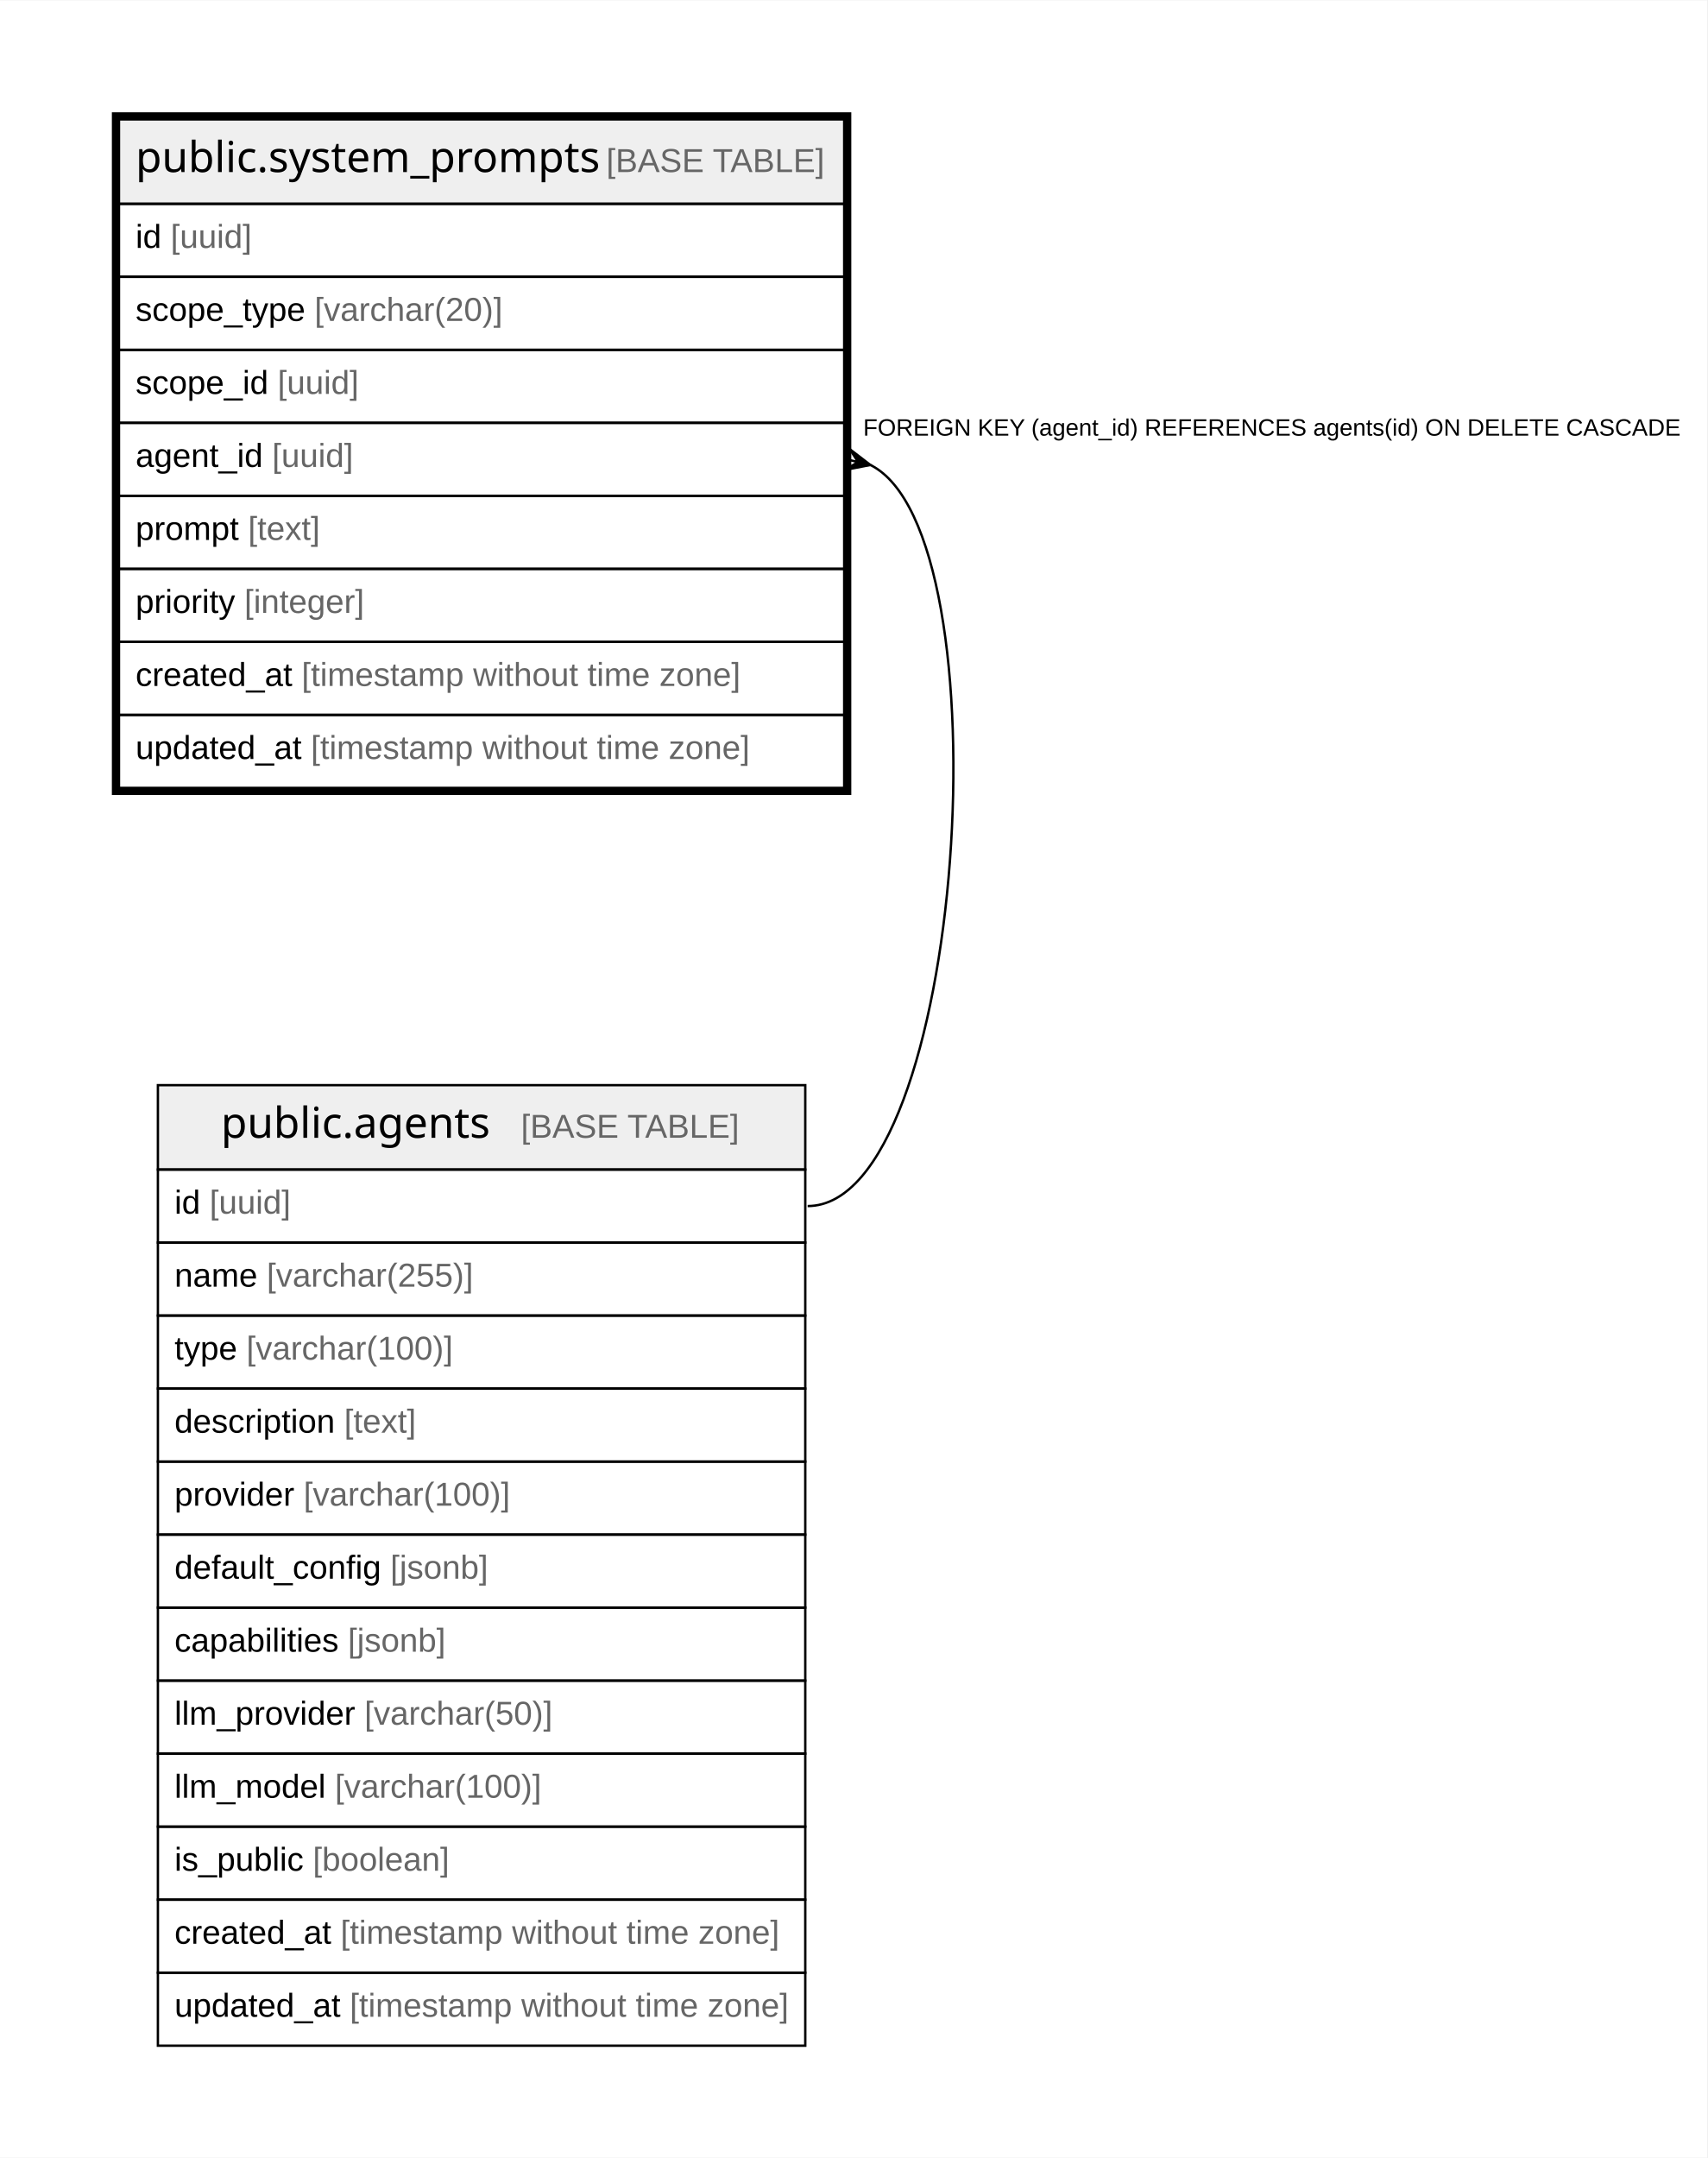
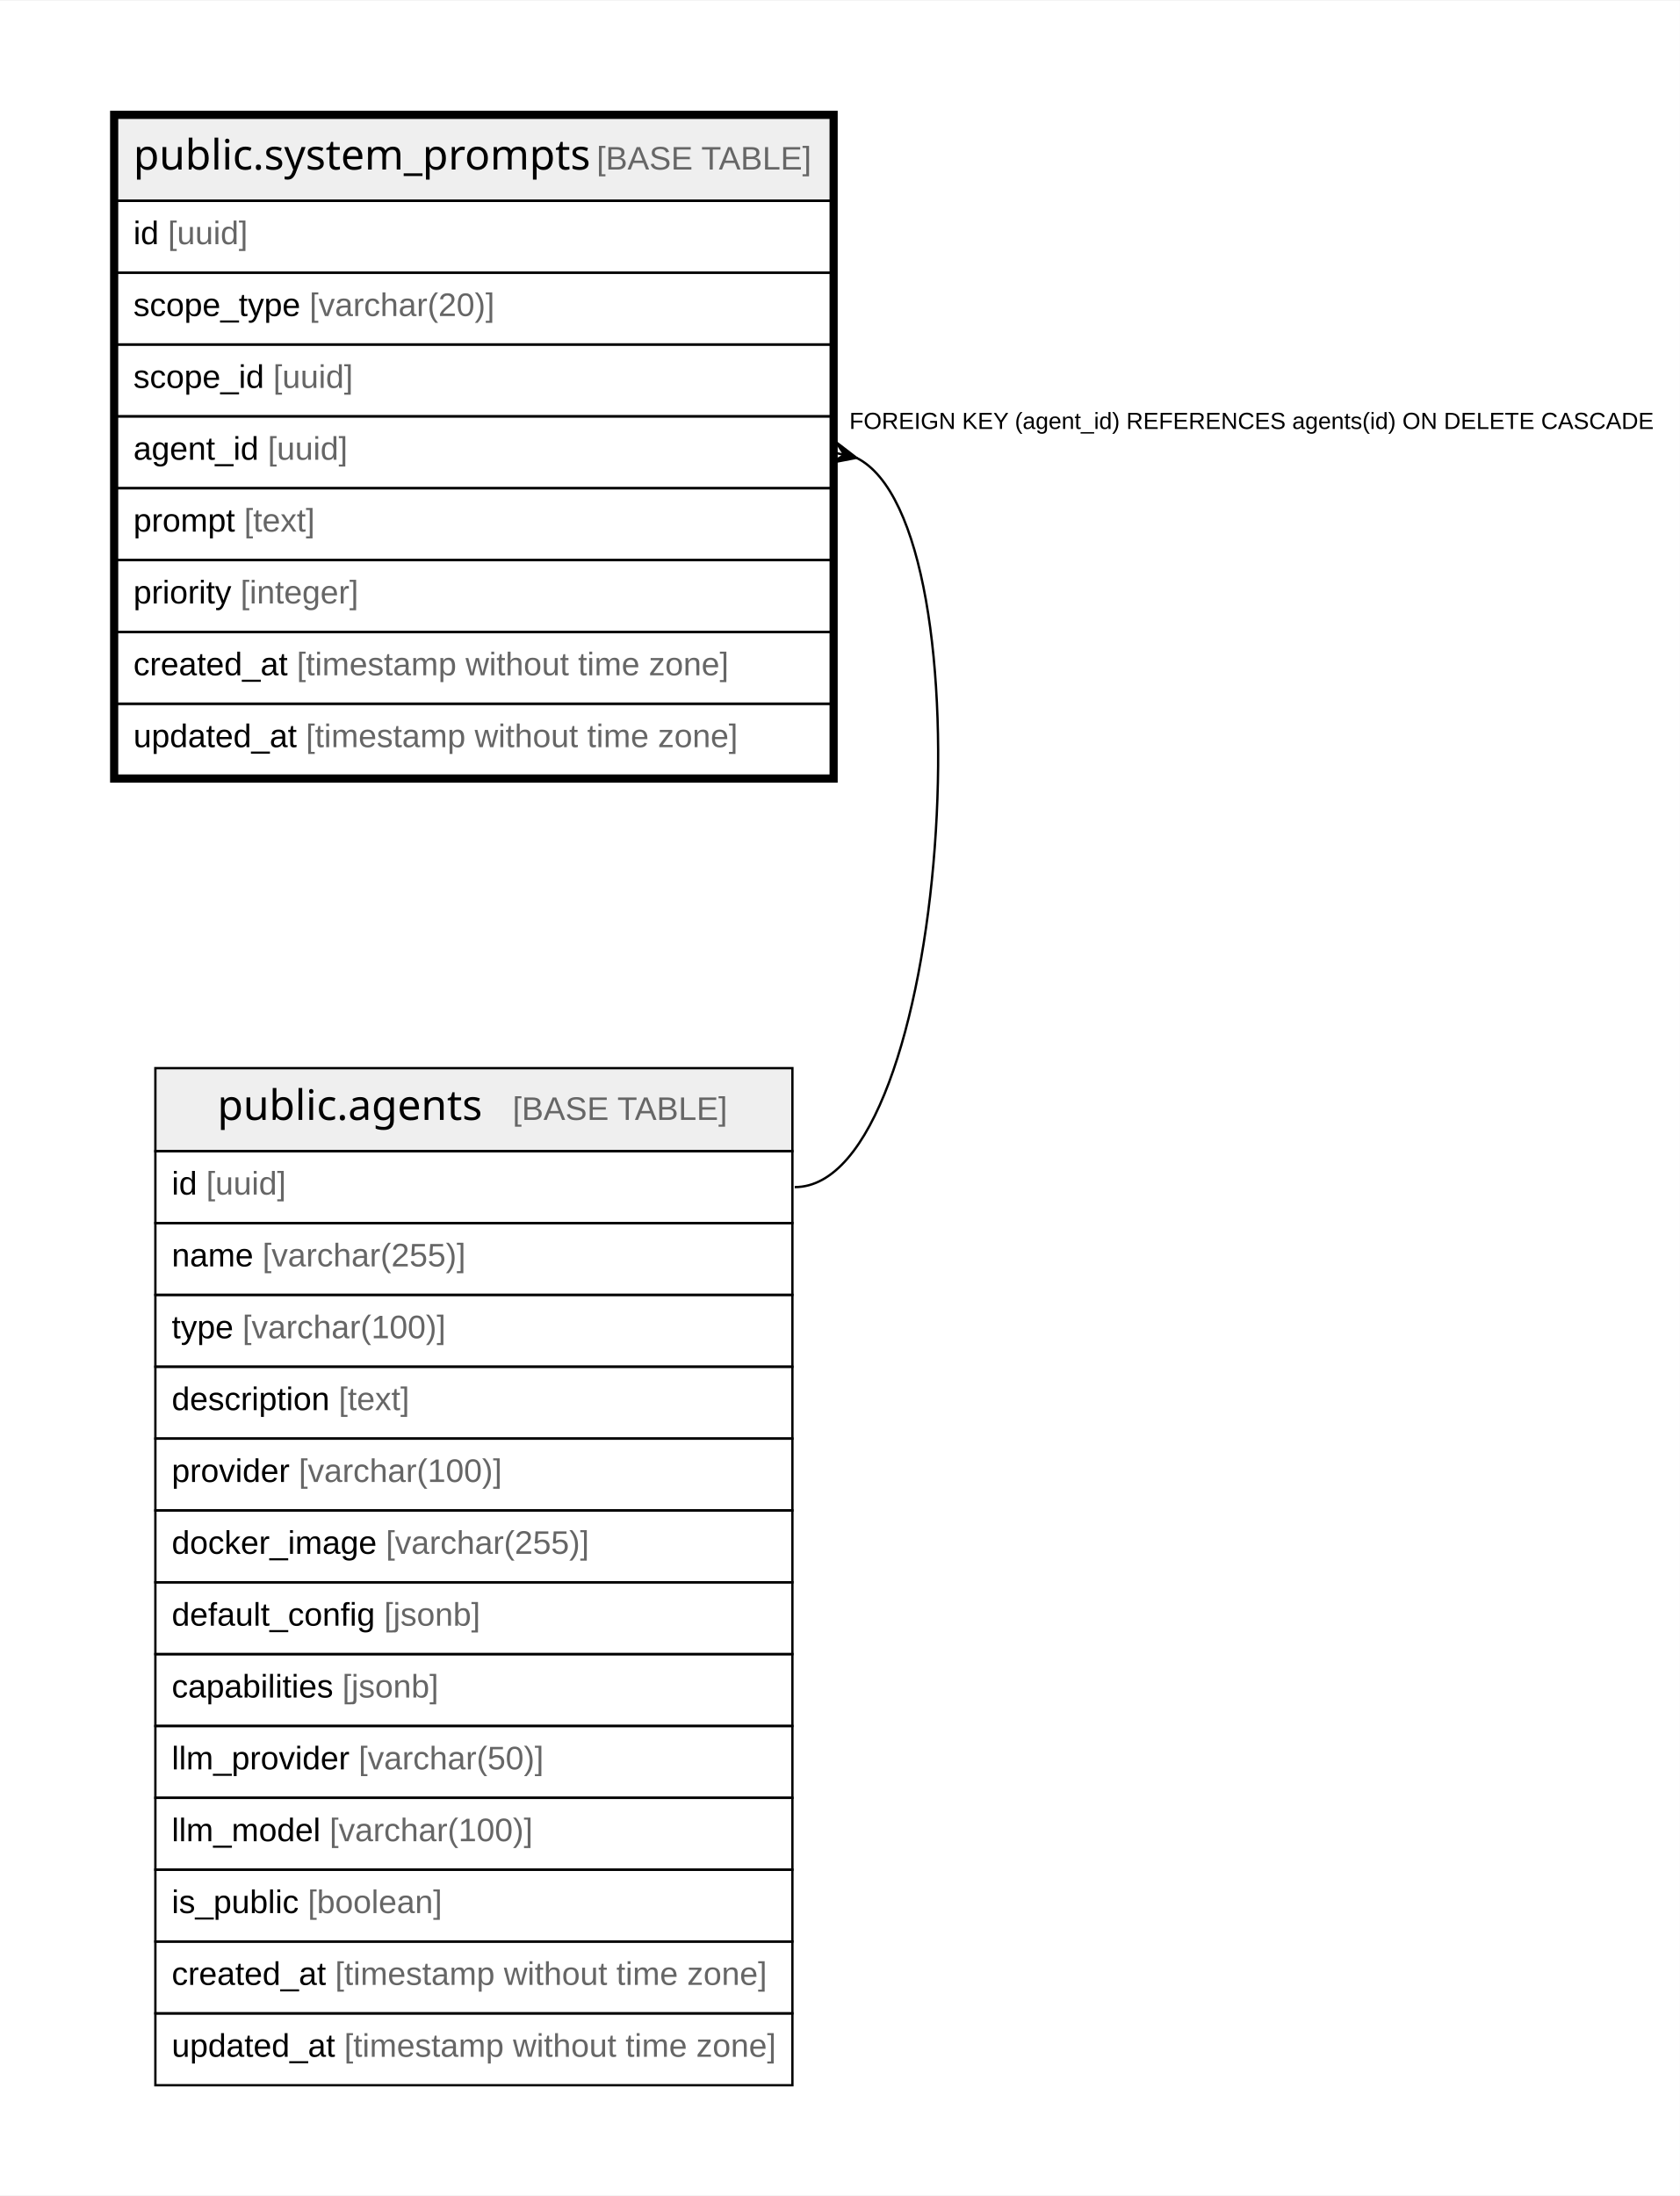
- <svg xmlns="http://www.w3.org/2000/svg" width="720pt" height="910pt" viewBox="0.00 0.00 720.28 910.00">
-   <g id="graph0" class="graph" transform="scale(1 1) rotate(0) translate(4 906)">
-     <polygon fill="white" stroke="none" points="-4,4 -4,-906 716.28,-906 716.28,4 -4,4" />
+ <svg xmlns="http://www.w3.org/2000/svg" width="720pt" height="941pt" viewBox="0.00 0.00 720.28 940.80">
+   <g id="graph0" class="graph" transform="scale(1 1) rotate(0) translate(4 936.8)">
+     <polygon fill="white" stroke="none" points="-4,4 -4,-936.8 716.28,-936.8 716.28,4 -4,4" />
    <g id="node1" class="node">
-       <polygon fill="#efefef" stroke="none" points="46.2,-820.2 46.2,-855.8 352.18,-855.8 352.18,-820.2 46.2,-820.2" />
-       <polygon fill="none" stroke="black" points="46.2,-820.2 46.2,-855.8 352.18,-855.8 352.18,-820.2 46.2,-820.2" />
-       <text text-anchor="start" x="53.2" y="-833.6" font-family="Arial Bold" font-size="18.00">public.system_prompts</text>
-       <text text-anchor="start" x="220.69" y="-833.6" font-family="Arial" font-size="14.00">    </text>
-       <text text-anchor="start" x="251.81" y="-833.6" font-family="Arial" font-size="14.00" fill="#666666">[BASE TABLE]</text>
+       <polygon fill="#efefef" stroke="none" points="46.2,-851 46.2,-886.6 352.18,-886.6 352.18,-851 46.2,-851" />
+       <polygon fill="none" stroke="black" points="46.2,-851 46.2,-886.6 352.18,-886.6 352.18,-851 46.2,-851" />
+       <text text-anchor="start" x="53.2" y="-864.4" font-family="Arial Bold" font-size="18.00">public.system_prompts</text>
+       <text text-anchor="start" x="220.69" y="-864.4" font-family="Arial" font-size="14.00">    </text>
+       <text text-anchor="start" x="251.81" y="-864.4" font-family="Arial" font-size="14.00" fill="#666666">[BASE TABLE]</text>
+       <polygon fill="none" stroke="black" points="46.2,-820.2 46.2,-851 352.18,-851 352.18,-820.2 46.2,-820.2" />
+       <text text-anchor="start" x="53.2" y="-832.4" font-family="Arial" font-size="14.00">id </text>
+       <text text-anchor="start" x="67.99" y="-832.4" font-family="Arial" font-size="14.00" fill="#666666">[uuid]</text>
      <polygon fill="none" stroke="black" points="46.2,-789.4 46.2,-820.2 352.18,-820.2 352.18,-789.4 46.2,-789.4" />
-       <text text-anchor="start" x="53.2" y="-801.6" font-family="Arial" font-size="14.00">id </text>
-       <text text-anchor="start" x="67.99" y="-801.6" font-family="Arial" font-size="14.00" fill="#666666">[uuid]</text>
+       <text text-anchor="start" x="53.2" y="-801.6" font-family="Arial" font-size="14.00">scope_type </text>
+       <text text-anchor="start" x="128.7" y="-801.6" font-family="Arial" font-size="14.00" fill="#666666">[varchar(20)]</text>
      <polygon fill="none" stroke="black" points="46.2,-758.6 46.2,-789.4 352.18,-789.4 352.18,-758.6 46.2,-758.6" />
-       <text text-anchor="start" x="53.2" y="-770.8" font-family="Arial" font-size="14.00">scope_type </text>
-       <text text-anchor="start" x="128.7" y="-770.8" font-family="Arial" font-size="14.00" fill="#666666">[varchar(20)]</text>
+       <text text-anchor="start" x="53.2" y="-770.8" font-family="Arial" font-size="14.00">scope_id </text>
+       <text text-anchor="start" x="113.13" y="-770.8" font-family="Arial" font-size="14.00" fill="#666666">[uuid]</text>
      <polygon fill="none" stroke="black" points="46.2,-727.8 46.2,-758.6 352.18,-758.6 352.18,-727.8 46.2,-727.8" />
-       <text text-anchor="start" x="53.2" y="-740" font-family="Arial" font-size="14.00">scope_id </text>
-       <text text-anchor="start" x="113.13" y="-740" font-family="Arial" font-size="14.00" fill="#666666">[uuid]</text>
+       <text text-anchor="start" x="53.2" y="-740" font-family="Arial" font-size="14.00">agent_id </text>
+       <text text-anchor="start" x="110.81" y="-740" font-family="Arial" font-size="14.00" fill="#666666">[uuid]</text>
      <polygon fill="none" stroke="black" points="46.2,-697 46.2,-727.8 352.18,-727.8 352.18,-697 46.2,-697" />
-       <text text-anchor="start" x="53.2" y="-709.2" font-family="Arial" font-size="14.00">agent_id </text>
-       <text text-anchor="start" x="110.81" y="-709.2" font-family="Arial" font-size="14.00" fill="#666666">[uuid]</text>
+       <text text-anchor="start" x="53.2" y="-709.2" font-family="Arial" font-size="14.00">prompt </text>
+       <text text-anchor="start" x="100.66" y="-709.2" font-family="Arial" font-size="14.00" fill="#666666">[text]</text>
      <polygon fill="none" stroke="black" points="46.2,-666.2 46.2,-697 352.18,-697 352.18,-666.2 46.2,-666.2" />
-       <text text-anchor="start" x="53.2" y="-678.4" font-family="Arial" font-size="14.00">prompt </text>
-       <text text-anchor="start" x="100.66" y="-678.4" font-family="Arial" font-size="14.00" fill="#666666">[text]</text>
+       <text text-anchor="start" x="53.2" y="-678.4" font-family="Arial" font-size="14.00">priority </text>
+       <text text-anchor="start" x="99.1" y="-678.4" font-family="Arial" font-size="14.00" fill="#666666">[integer]</text>
      <polygon fill="none" stroke="black" points="46.2,-635.4 46.2,-666.2 352.18,-666.2 352.18,-635.4 46.2,-635.4" />
-       <text text-anchor="start" x="53.2" y="-647.6" font-family="Arial" font-size="14.00">priority </text>
-       <text text-anchor="start" x="99.1" y="-647.6" font-family="Arial" font-size="14.00" fill="#666666">[integer]</text>
+       <text text-anchor="start" x="53.2" y="-647.6" font-family="Arial" font-size="14.00">created_at </text>
+       <text text-anchor="start" x="123.25" y="-647.6" font-family="Arial" font-size="14.00" fill="#666666">[timestamp without time zone]</text>
      <polygon fill="none" stroke="black" points="46.2,-604.6 46.2,-635.4 352.18,-635.4 352.18,-604.6 46.2,-604.6" />
-       <text text-anchor="start" x="53.2" y="-616.8" font-family="Arial" font-size="14.00">created_at </text>
-       <text text-anchor="start" x="123.25" y="-616.8" font-family="Arial" font-size="14.00" fill="#666666">[timestamp without time zone]</text>
-       <polygon fill="none" stroke="black" points="46.2,-573.8 46.2,-604.6 352.18,-604.6 352.18,-573.8 46.2,-573.8" />
-       <text text-anchor="start" x="53.2" y="-586" font-family="Arial" font-size="14.00">updated_at </text>
-       <text text-anchor="start" x="127.16" y="-586" font-family="Arial" font-size="14.00" fill="#666666">[timestamp without time zone]</text>
-       <polygon fill="none" stroke="black" stroke-width="3" points="44.7,-572.3 44.7,-857.3 353.68,-857.3 353.68,-572.3 44.7,-572.3" />
+       <text text-anchor="start" x="53.2" y="-616.8" font-family="Arial" font-size="14.00">updated_at </text>
+       <text text-anchor="start" x="127.16" y="-616.8" font-family="Arial" font-size="14.00" fill="#666666">[timestamp without time zone]</text>
+       <polygon fill="none" stroke="black" stroke-width="3" points="44.7,-603.1 44.7,-888.1 353.68,-888.1 353.68,-603.1 44.7,-603.1" />
    </g>
    <g id="node2" class="node">
-       <polygon fill="#efefef" stroke="none" points="62.62,-412.8 62.62,-448.4 335.76,-448.4 335.76,-412.8 62.62,-412.8" />
-       <polygon fill="none" stroke="black" points="62.62,-412.8 62.62,-448.4 335.76,-448.4 335.76,-412.8 62.62,-412.8" />
-       <text text-anchor="start" x="89.21" y="-426.2" font-family="Arial Bold" font-size="18.00">public.agents</text>
-       <text text-anchor="start" x="184.68" y="-426.2" font-family="Arial" font-size="14.00">    </text>
-       <text text-anchor="start" x="215.8" y="-426.2" font-family="Arial" font-size="14.00" fill="#666666">[BASE TABLE]</text>
+       <polygon fill="#efefef" stroke="none" points="62.62,-443.6 62.62,-479.2 335.76,-479.2 335.76,-443.6 62.62,-443.6" />
+       <polygon fill="none" stroke="black" points="62.62,-443.6 62.62,-479.2 335.76,-479.2 335.76,-443.6 62.62,-443.6" />
+       <text text-anchor="start" x="89.21" y="-457" font-family="Arial Bold" font-size="18.00">public.agents</text>
+       <text text-anchor="start" x="184.68" y="-457" font-family="Arial" font-size="14.00">    </text>
+       <text text-anchor="start" x="215.8" y="-457" font-family="Arial" font-size="14.00" fill="#666666">[BASE TABLE]</text>
+       <polygon fill="none" stroke="black" points="62.62,-412.8 62.62,-443.6 335.76,-443.6 335.76,-412.8 62.62,-412.8" />
+       <text text-anchor="start" x="69.62" y="-425" font-family="Arial" font-size="14.00">id </text>
+       <text text-anchor="start" x="84.41" y="-425" font-family="Arial" font-size="14.00" fill="#666666">[uuid]</text>
      <polygon fill="none" stroke="black" points="62.62,-382 62.62,-412.8 335.76,-412.8 335.76,-382 62.62,-382" />
-       <text text-anchor="start" x="69.62" y="-394.2" font-family="Arial" font-size="14.00">id </text>
-       <text text-anchor="start" x="84.41" y="-394.2" font-family="Arial" font-size="14.00" fill="#666666">[uuid]</text>
+       <text text-anchor="start" x="69.62" y="-394.2" font-family="Arial" font-size="14.00">name </text>
+       <text text-anchor="start" x="108.53" y="-394.2" font-family="Arial" font-size="14.00" fill="#666666">[varchar(255)]</text>
      <polygon fill="none" stroke="black" points="62.62,-351.2 62.62,-382 335.76,-382 335.76,-351.2 62.62,-351.2" />
-       <text text-anchor="start" x="69.62" y="-363.4" font-family="Arial" font-size="14.00">name </text>
-       <text text-anchor="start" x="108.53" y="-363.4" font-family="Arial" font-size="14.00" fill="#666666">[varchar(255)]</text>
+       <text text-anchor="start" x="69.62" y="-363.4" font-family="Arial" font-size="14.00">type </text>
+       <text text-anchor="start" x="99.97" y="-363.4" font-family="Arial" font-size="14.00" fill="#666666">[varchar(100)]</text>
      <polygon fill="none" stroke="black" points="62.62,-320.4 62.62,-351.2 335.76,-351.2 335.76,-320.4 62.62,-320.4" />
-       <text text-anchor="start" x="69.62" y="-332.6" font-family="Arial" font-size="14.00">type </text>
-       <text text-anchor="start" x="99.97" y="-332.6" font-family="Arial" font-size="14.00" fill="#666666">[varchar(100)]</text>
+       <text text-anchor="start" x="69.62" y="-332.6" font-family="Arial" font-size="14.00">description </text>
+       <text text-anchor="start" x="141.21" y="-332.6" font-family="Arial" font-size="14.00" fill="#666666">[text]</text>
      <polygon fill="none" stroke="black" points="62.62,-289.6 62.62,-320.4 335.76,-320.4 335.76,-289.6 62.62,-289.6" />
-       <text text-anchor="start" x="69.62" y="-301.8" font-family="Arial" font-size="14.00">description </text>
-       <text text-anchor="start" x="141.21" y="-301.8" font-family="Arial" font-size="14.00" fill="#666666">[text]</text>
+       <text text-anchor="start" x="69.62" y="-301.8" font-family="Arial" font-size="14.00">provider </text>
+       <text text-anchor="start" x="124.09" y="-301.8" font-family="Arial" font-size="14.00" fill="#666666">[varchar(100)]</text>
      <polygon fill="none" stroke="black" points="62.62,-258.8 62.62,-289.6 335.76,-289.6 335.76,-258.8 62.62,-258.8" />
-       <text text-anchor="start" x="69.62" y="-271" font-family="Arial" font-size="14.00">provider </text>
-       <text text-anchor="start" x="124.09" y="-271" font-family="Arial" font-size="14.00" fill="#666666">[varchar(100)]</text>
+       <text text-anchor="start" x="69.62" y="-271" font-family="Arial" font-size="14.00">docker_image </text>
+       <text text-anchor="start" x="161.45" y="-271" font-family="Arial" font-size="14.00" fill="#666666">[varchar(255)]</text>
      <polygon fill="none" stroke="black" points="62.62,-228 62.62,-258.8 335.76,-258.8 335.76,-228 62.62,-228" />
      <text text-anchor="start" x="69.62" y="-240.2" font-family="Arial" font-size="14.00">default_config </text>
      <text text-anchor="start" x="160.69" y="-240.2" font-family="Arial" font-size="14.00" fill="#666666">[jsonb]</text>
      <polygon fill="none" stroke="black" points="62.62,-197.2 62.62,-228 335.76,-228 335.76,-197.2 62.62,-197.2" />
      <text text-anchor="start" x="69.62" y="-209.4" font-family="Arial" font-size="14.00">capabilities </text>
      <text text-anchor="start" x="142.77" y="-209.4" font-family="Arial" font-size="14.00" fill="#666666">[jsonb]</text>
      <polygon fill="none" stroke="black" points="62.62,-166.4 62.62,-197.2 335.76,-197.2 335.76,-166.4 62.62,-166.4" />
      <text text-anchor="start" x="69.62" y="-178.6" font-family="Arial" font-size="14.00">llm_provider </text>
      <text text-anchor="start" x="149.76" y="-178.6" font-family="Arial" font-size="14.00" fill="#666666">[varchar(50)]</text>
      <polygon fill="none" stroke="black" points="62.62,-135.6 62.62,-166.4 335.76,-166.4 335.76,-135.6 62.62,-135.6" />
      <text text-anchor="start" x="69.62" y="-147.8" font-family="Arial" font-size="14.00">llm_model </text>
      <text text-anchor="start" x="137.31" y="-147.8" font-family="Arial" font-size="14.00" fill="#666666">[varchar(100)]</text>
      <polygon fill="none" stroke="black" points="62.62,-104.8 62.62,-135.6 335.76,-135.6 335.76,-104.8 62.62,-104.8" />
      <text text-anchor="start" x="69.62" y="-117" font-family="Arial" font-size="14.00">is_public </text>
      <text text-anchor="start" x="127.98" y="-117" font-family="Arial" font-size="14.00" fill="#666666">[boolean]</text>
      <polygon fill="none" stroke="black" points="62.62,-74 62.62,-104.8 335.76,-104.8 335.76,-74 62.62,-74" />
      <text text-anchor="start" x="69.62" y="-86.2" font-family="Arial" font-size="14.00">created_at </text>
      <text text-anchor="start" x="139.67" y="-86.2" font-family="Arial" font-size="14.00" fill="#666666">[timestamp without time zone]</text>
      <polygon fill="none" stroke="black" points="62.62,-43.2 62.62,-74 335.76,-74 335.76,-43.2 62.62,-43.2" />
      <text text-anchor="start" x="69.62" y="-55.4" font-family="Arial" font-size="14.00">updated_at </text>
      <text text-anchor="start" x="143.58" y="-55.4" font-family="Arial" font-size="14.00" fill="#666666">[timestamp without time zone]</text>
    </g>
    <g id="edge1" class="edge">
-       <path fill="none" stroke="black" d="M363.2,-710.05C421.47,-681.22 403.3,-397.4 336.76,-397.4" />
-       <polygon fill="black" stroke="black" points="363.24,-710.03 352.48,-707.94 358.05,-711.26 353.83,-712.25 353.83,-712.25 353.83,-712.25 358.05,-711.26 354.54,-716.7 363.24,-710.03" />
-       <text text-anchor="start" x="360.18" y="-722.4" font-family="Arial" font-size="10.00">FOREIGN KEY (agent_id) REFERENCES agents(id) ON DELETE CASCADE</text>
+       <path fill="none" stroke="black" d="M363.2,-740.85C421.47,-712.02 403.3,-428.2 336.76,-428.2" />
+       <polygon fill="black" stroke="black" points="363.24,-740.83 352.48,-738.74 358.05,-742.06 353.83,-743.05 353.83,-743.05 353.83,-743.05 358.05,-742.06 354.54,-747.5 363.24,-740.83" />
+       <text text-anchor="start" x="360.18" y="-753.2" font-family="Arial" font-size="10.00">FOREIGN KEY (agent_id) REFERENCES agents(id) ON DELETE CASCADE</text>
    </g>
  </g>
</svg>
